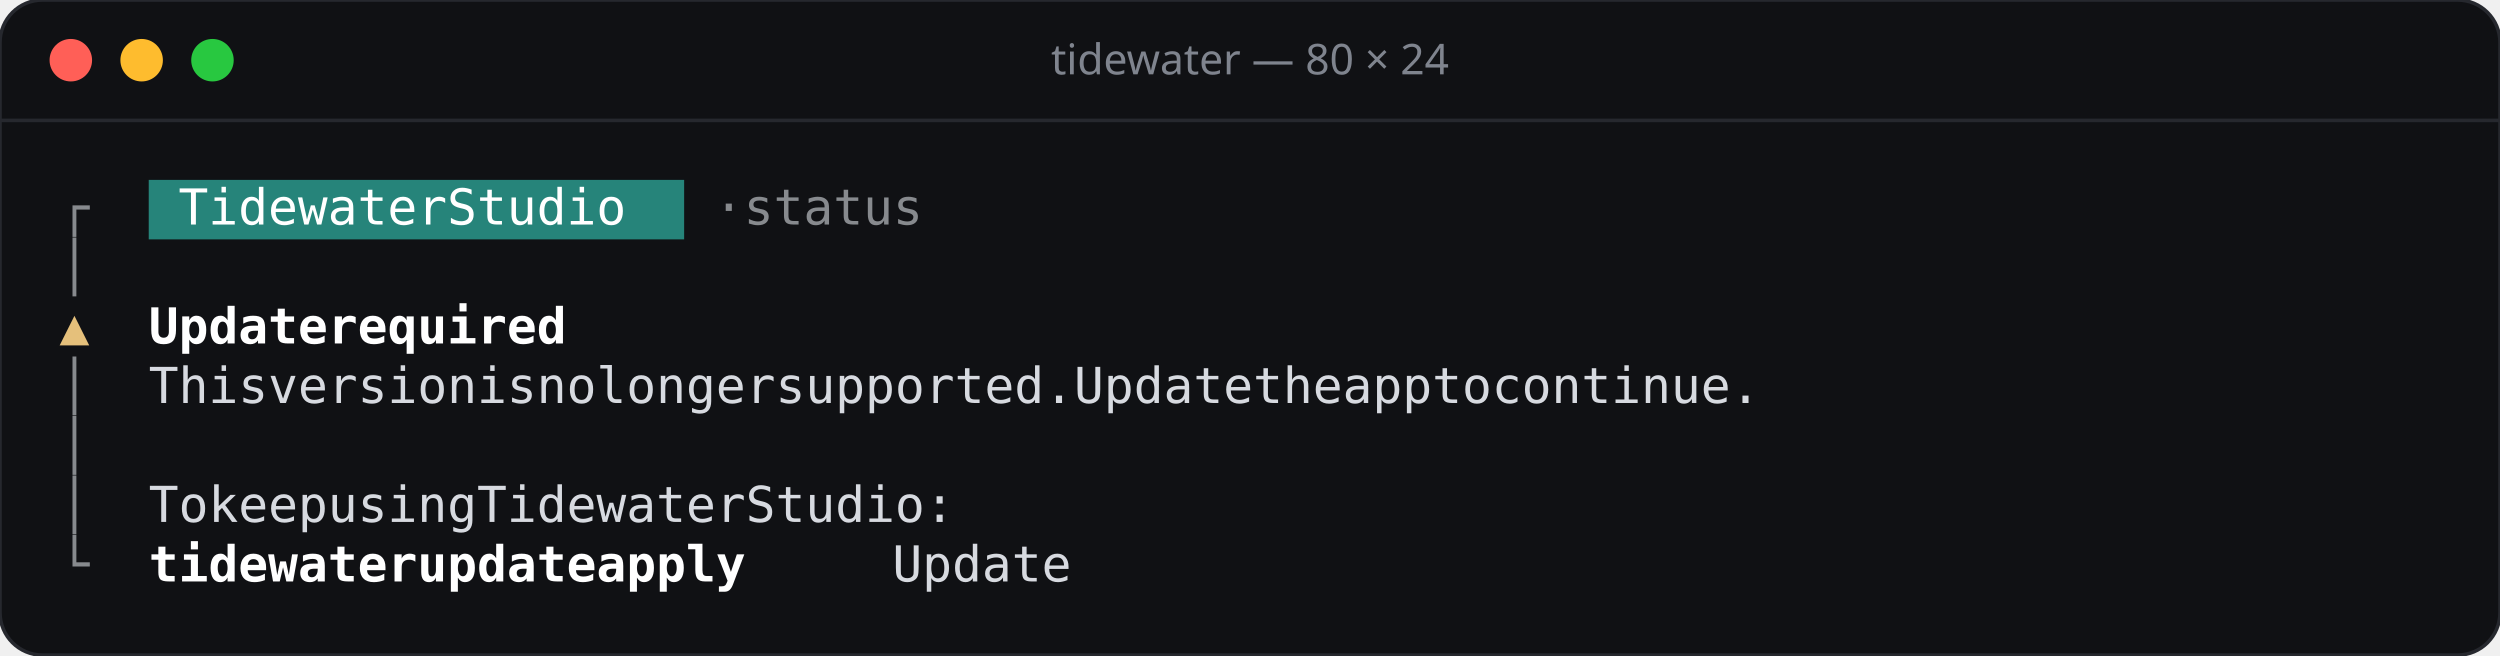
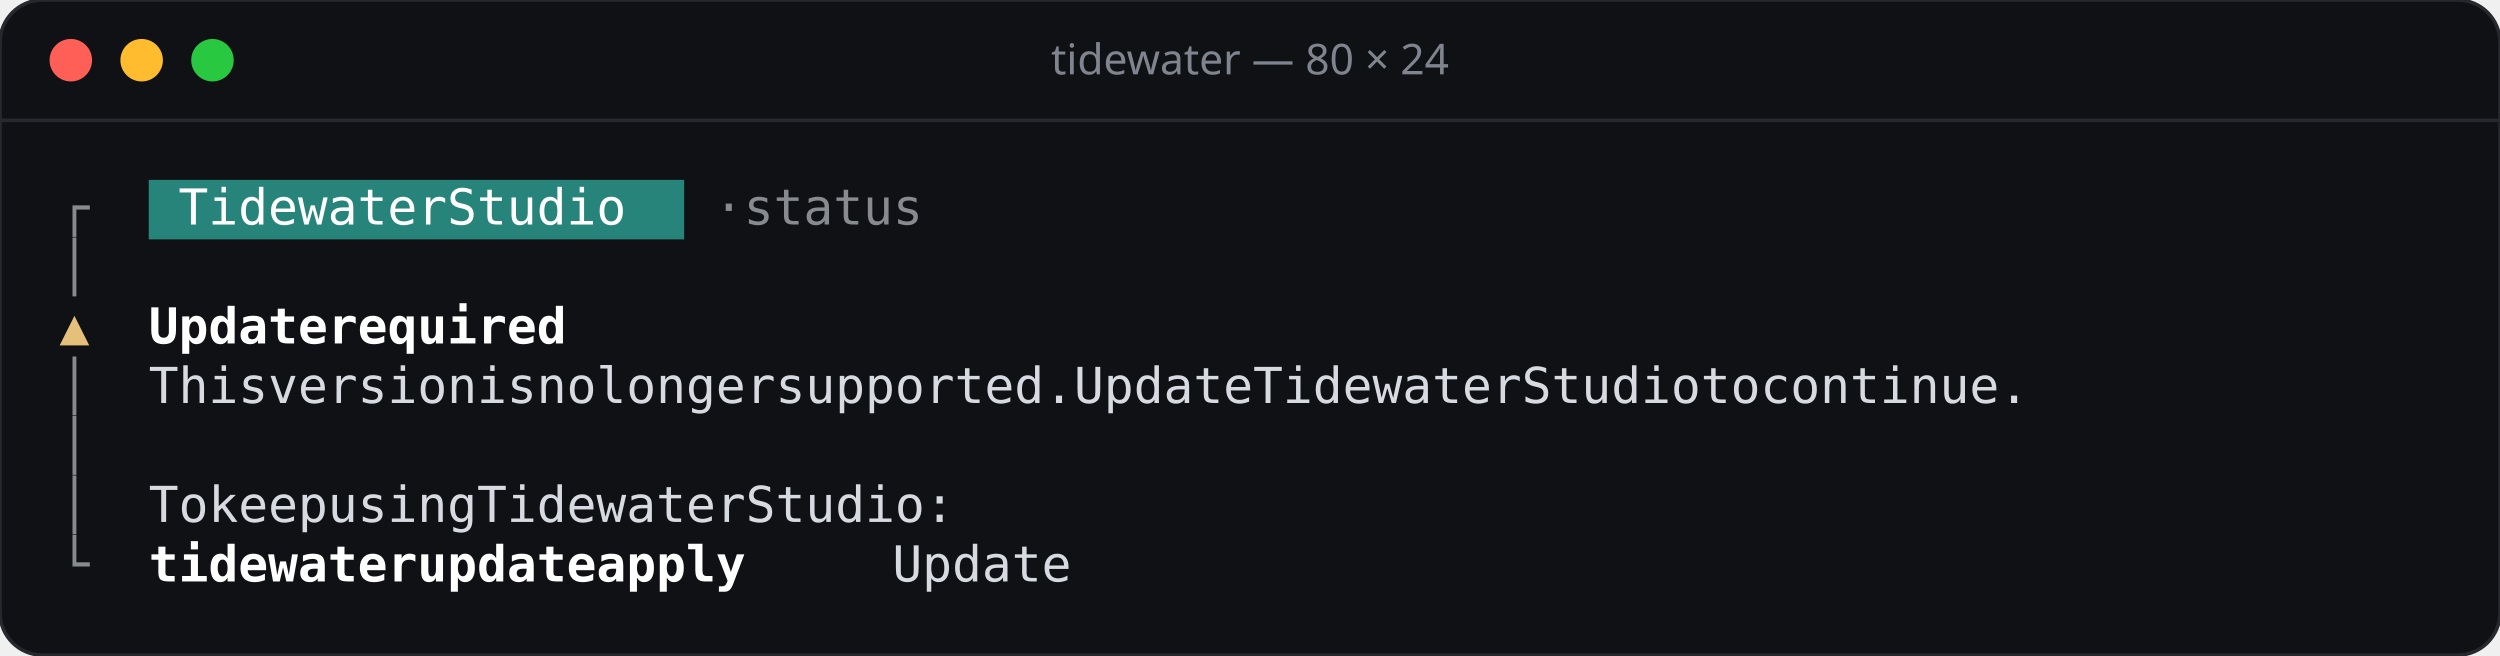
<svg xmlns="http://www.w3.org/2000/svg" width="706" height="185" viewBox="0 0 706 185">
  <rect width="706" height="185" rx="12" fill="#101114" stroke="#26282e" />
  <line x1="0" y1="34" x2="706" y2="34" stroke="#26282e" />
  <circle cx="20" cy="17" r="6" fill="#ff5f57" />
  <circle cx="40" cy="17" r="6" fill="#febc2e" />
  <circle cx="60" cy="17" r="6" fill="#28c840" />
  <text x="353" y="21" text-anchor="middle" font-family="Rubik, system-ui, sans-serif" font-size="12" font-weight="500" fill="#7f848e">tidewater — 80 × 24</text>
  <g font-family="'JetBrains Mono', ui-monospace, monospace" font-size="14">
    <rect x="42.0" y="50.8" width="151.2" height="16.8" fill="#26847a" />
    <text x="16.8" y="63.4" fill="#878a8e">┌</text>
    <text x="50.4 58.8 67.2 75.6 84.0 92.4 100.8 109.2 117.6 134.4 142.8 151.2 159.6 168.0 176.4" y="63.4" fill="#ffffff">TidewaterStudio</text>
    <text x="201.6 218.4 226.8 235.2 243.6 252.0 260.4" y="63.4" fill="#878a8e">·status</text>
    <text x="16.8" y="80.2" fill="#878a8e">│</text>
    <text x="16.8" y="97.0" fill="#e5c07b">▲</text>
    <text x="42.0 50.4 58.8 67.2 75.6 84.0 100.8 109.2 117.6 126.0 134.4 142.8 151.2 159.6" y="97.0" fill="#ffffff" font-weight="600">Updaterequired</text>
    <text x="16.8" y="113.8" fill="#878a8e">│</text>
-     <text x="42.0 50.4 58.8 67.2 84.0 92.4 100.8 109.2 117.6 126.0 134.4 151.2 159.6 176.4 184.8 201.6 210.0 218.4 226.8 235.2 243.6 260.4 268.8 277.2 285.6 294.0 302.4 310.8 319.2 327.6 336.0 352.8 361.2 369.6 378.0 386.4 394.8 411.6 420.0 428.4 445.2 453.6 462.0 478.8 487.2 504.0 512.4 520.8 529.2 537.6 546.0 554.4 562.8 571.2" y="113.8" fill="#d7dae0">Thisversionisnolongersupported.Updatetheapptocontinue.</text>
+     <text x="42.0 50.4 58.8 67.2 84.0 92.4 100.8 109.2 117.6 126.0 134.4 151.2 159.6 176.4 184.8 201.6 210.0 218.4 226.8 235.2 243.6 260.4 268.8 277.2 285.6 294.0 302.4 310.8 319.2 327.6 336.0 352.8 361.2 369.6 378.0 386.4 394.8 411.6 420.0 428.4 436.8 445.2 453.6 462.0 470.4 478.8 495.6 504.0 512.4 520.8 529.2 537.6 554.4 562.8 579.6 588.0 596.4 604.8 613.2 621.6 630.0 638.4 646.8" y="113.8" fill="#d7dae0">Thisversionisnolongersupported.UpdateTidewaterStudiotocontinue.</text>
    <text x="16.8" y="130.6" fill="#878a8e">│</text>
    <text x="16.8" y="147.4" fill="#878a8e">│</text>
    <text x="42.0 50.4 67.2 75.6 84.0 92.4 109.2 117.6 126.0 134.4 142.8 159.6 168.0 176.4 184.8 193.2 201.6 210.0 218.4 226.8 243.6 252.0 260.4 268.8 277.2 285.6 294.0" y="147.4" fill="#d7dae0">TokeepusingTidewaterStudio:</text>
    <text x="16.8" y="164.2" fill="#878a8e">└</text>
    <text x="42.0 50.4 58.8 67.2 75.6 84.0 92.4 100.8 109.2 126.0 134.4 142.8 151.2 159.6 168.0 184.8 193.2 201.6 210.0 218.4" y="164.2" fill="#ffffff" font-weight="600">tidewaterupdateapply</text>
    <text x="252.0 260.4 268.8 277.2 285.6 294.0" y="164.2" fill="#d7dae0">Update</text>
  </g>
</svg>
